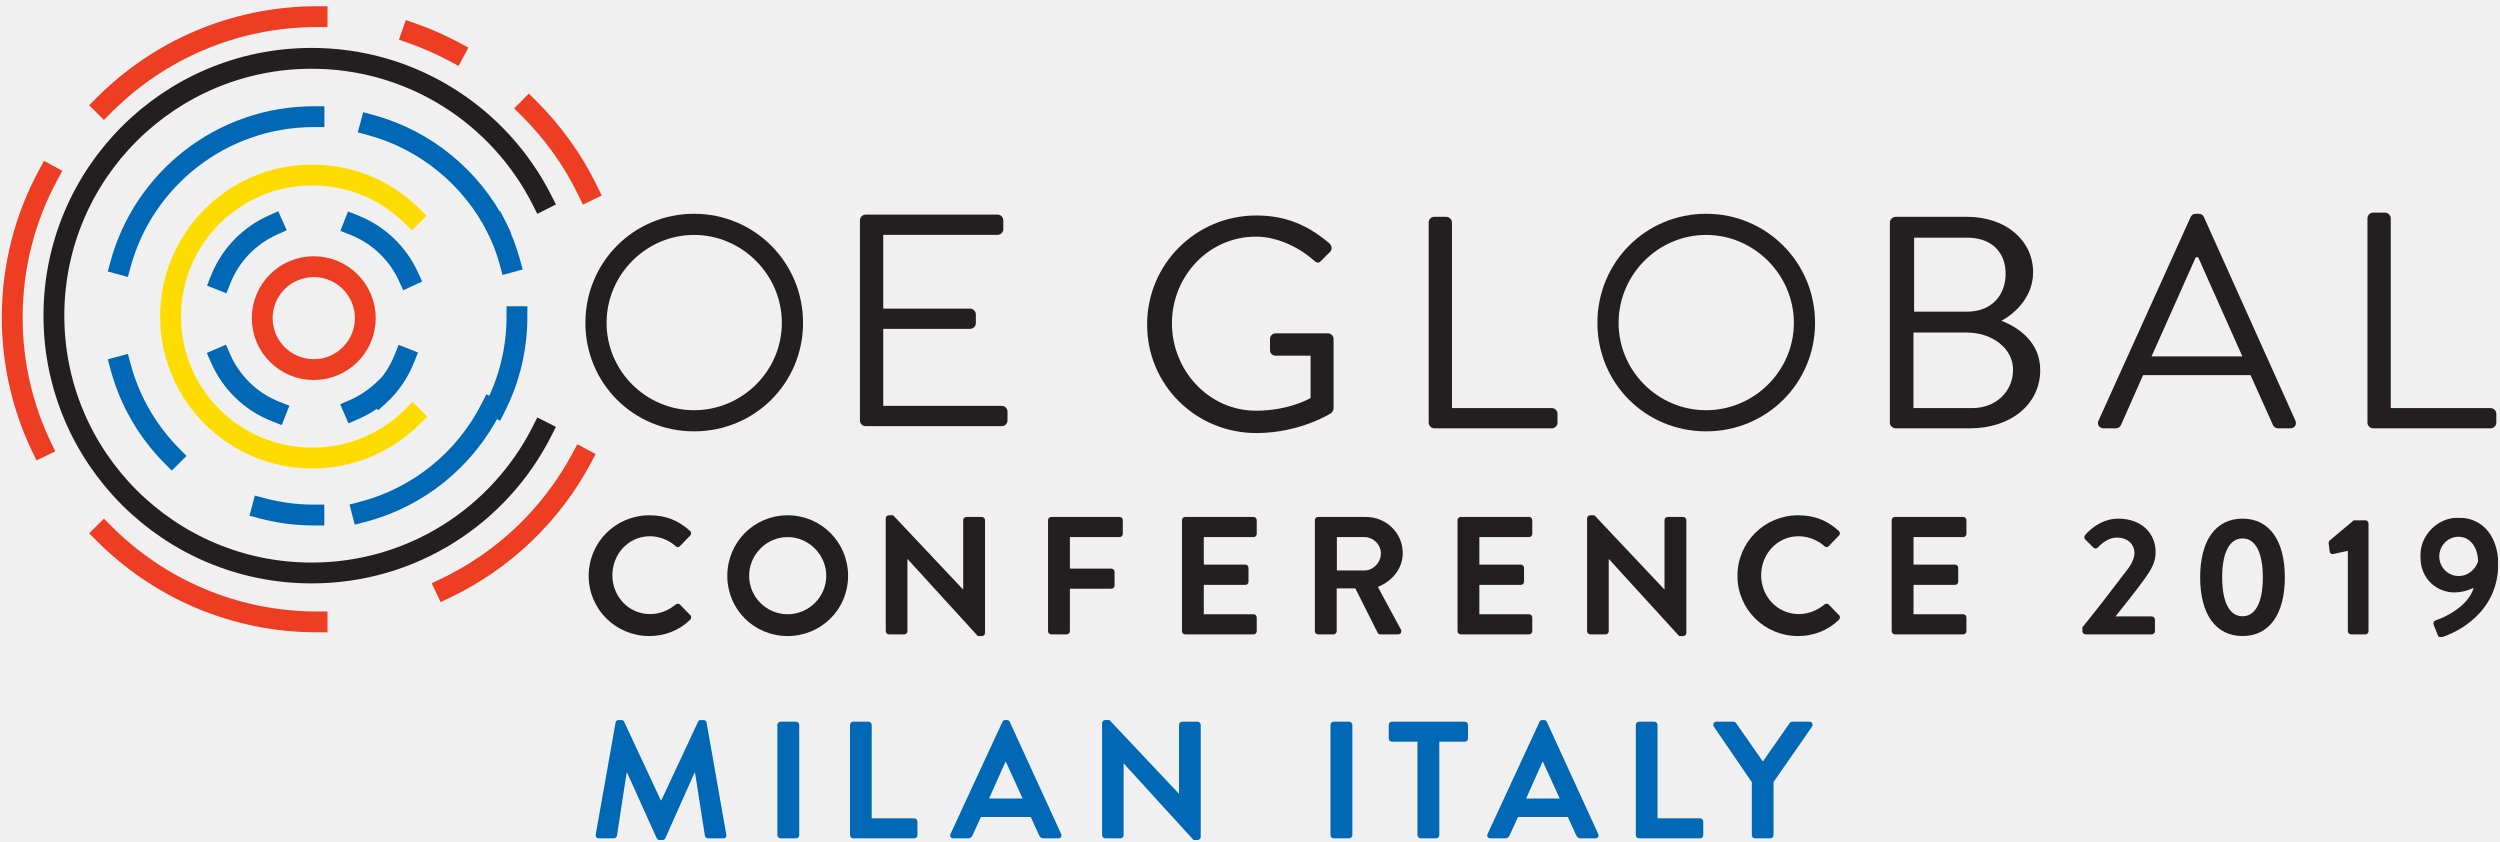
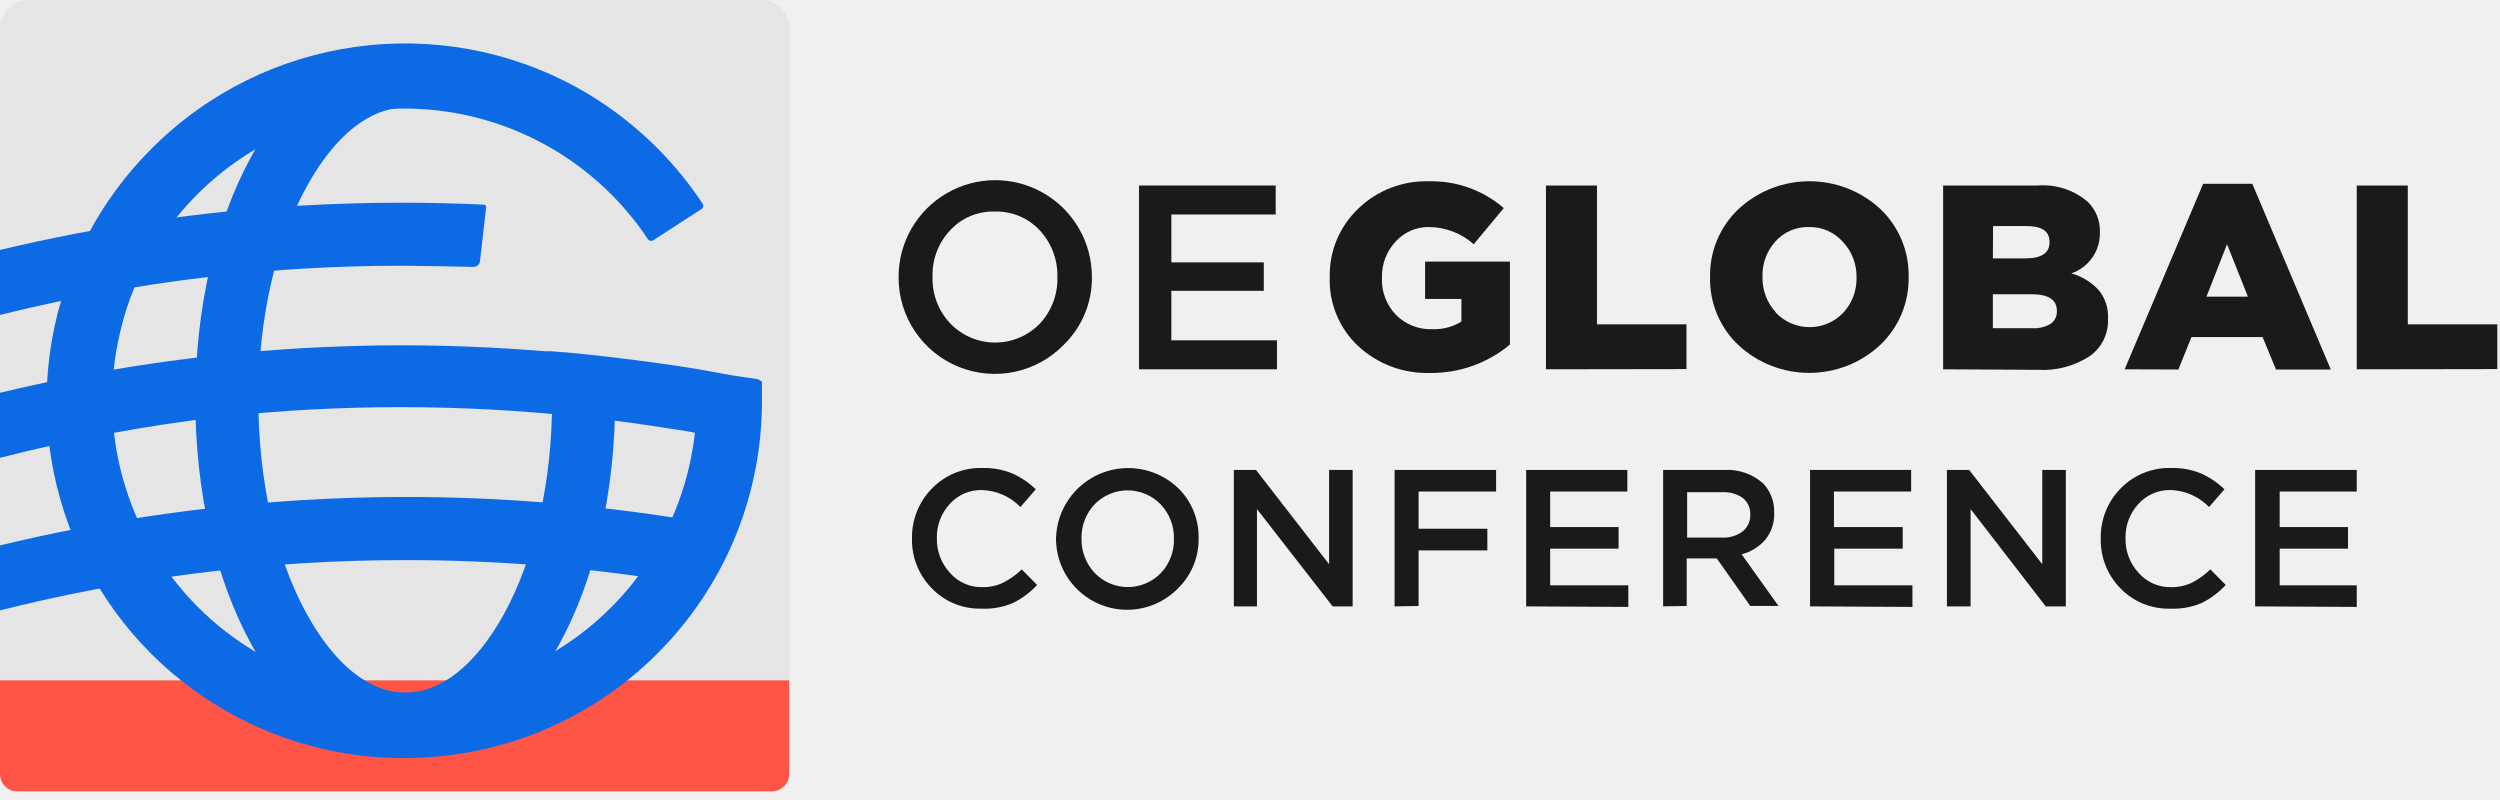
- <svg xmlns="http://www.w3.org/2000/svg" xmlns:xlink="http://www.w3.org/1999/xlink" width="300px" height="101px" viewBox="0 0 300 101" version="1.1">
-   <defs>
-     <polygon id="path-1" points="0.449 0.315 9.804 0.315 9.804 14.672 0.449 14.672" />
-   </defs>
-   <g id="Symbols" stroke="none" stroke-width="1" fill="none" fill-rule="evenodd">
-     <g id="logos/oeglobal19" transform="translate(-12, -6)">
-       <g transform="translate(13, 8)">
-         <path d="M48.467,2 C50.214,2.614 51.901,3.358 53.515,4.222" id="Stroke-1" stroke="#ED3E24" stroke-width="2.5" stroke-linecap="square" />
-         <path d="M11.467,10.629 C17.999,4.064 27.048,0 37.049,0" id="Stroke-3" stroke="#ED3E24" stroke-width="2.5" stroke-linecap="square" />
-         <path d="M3.964,51.577 C1.722,46.886 0.467,41.635 0.467,36.091 C0.467,29.905 2.029,24.084 4.782,19" id="Stroke-5" stroke="#ED3E24" stroke-width="2.5" stroke-linecap="square" />
-         <path d="M37.049,72.629 C27.048,72.629 17.999,68.564 11.467,62" id="Stroke-7" stroke="#ED3E24" stroke-width="2.5" stroke-linecap="square" />
-         <path d="M68.792,53 C65.168,59.779 59.434,65.264 52.467,68.582" id="Stroke-9" stroke="#ED3E24" stroke-width="2.5" stroke-linecap="square" />
-         <path d="M62.467,11 C65.346,13.856 67.746,17.195 69.533,20.884" id="Stroke-11" stroke="#ED3E24" stroke-width="2.5" stroke-linecap="square" />
-         <path d="M64.029,49.775 C58.935,59.849 48.474,66.758 36.398,66.758 C19.315,66.758 5.467,52.934 5.467,35.88 C5.467,18.826 19.315,5 36.398,5 C48.474,5 58.935,11.909 64.029,21.983" id="Stroke-13" stroke="#231F20" stroke-width="2.5" stroke-linecap="square" />
-         <path d="M58.467,25 C59.181,26.413 59.76,27.904 60.186,29.46" id="Stroke-15" stroke="#0068B4" stroke-width="2.5" stroke-linecap="square" />
-         <path d="M43.467,13 C50.099,14.797 55.594,19.357 58.632,25.365" id="Stroke-17" stroke="#0068B4" stroke-width="2.5" stroke-linecap="square" />
-         <path d="M13.467,29.704 C16.24,19.503 25.582,12 36.679,12" id="Stroke-19" stroke="#0068B4" stroke-width="2.5" stroke-linecap="square" />
-         <path d="M19.618,52.703 C16.714,49.775 14.559,46.103 13.467,42" id="Stroke-21" stroke="#0068B4" stroke-width="2.5" stroke-linecap="square" />
-         <path d="M36.665,59.805 C34.522,59.805 32.444,59.525 30.467,59" id="Stroke-23" stroke="#0068B4" stroke-width="2.5" stroke-linecap="square" />
-         <path d="M57.911,47 C54.829,53.092 49.224,57.695 42.467,59.438" id="Stroke-25" stroke="#0068B4" stroke-width="2.5" stroke-linecap="square" />
-         <path d="M61.035,36 C61.035,39.888 60.109,43.559 58.467,46.807" id="Stroke-27" stroke="#0068B4" stroke-width="2.5" stroke-linecap="square" />
-         <path d="M48.508,47.992 C45.43,51.066 41.176,52.967 36.478,52.967 C27.083,52.967 19.467,45.363 19.467,35.983 C19.467,26.604 27.083,19 36.478,19 C41.132,19 45.35,20.866 48.422,23.888" id="Stroke-29" stroke="#FFDC00" stroke-width="2.5" stroke-linecap="square" />
-         <path d="M41.467,25 C44.481,26.184 46.749,28.447 48.002,31.171" id="Stroke-31" stroke="#0068B4" stroke-width="2.5" stroke-linecap="square" />
-         <path d="M25.467,31.575 C26.668,28.525 28.981,26.24 31.759,25" id="Stroke-33" stroke="#0068B4" stroke-width="2.5" stroke-linecap="square" />
-         <path d="M32.101,47.391 C29.006,46.175 26.697,43.822 25.467,41" id="Stroke-35" stroke="#0068B4" stroke-width="2.5" stroke-linecap="square" />
-         <path d="M44.798,45 C43.809,45.903 42.681,46.63 41.467,47.158" id="Stroke-37" stroke="#0068B4" stroke-width="2.5" stroke-linecap="square" />
-         <path d="M47.536,41 C46.842,42.761 45.777,44.268 44.467,45.465" id="Stroke-39" stroke="#0068B4" stroke-width="2.5" stroke-linecap="square" />
-         <path d="M42.839,36.176 C42.839,39.587 40.07,42.352 36.652,42.352 C33.236,42.352 30.467,39.587 30.467,36.176 C30.467,32.765 33.236,30 36.652,30 C40.07,30 42.839,32.765 42.839,36.176 Z" id="Stroke-41" stroke="#ED3E24" stroke-width="2.5" stroke-linecap="square" />
-         <path d="M82.288,47.225 C88.064,47.225 92.822,42.51 92.822,36.744 C92.822,30.979 88.064,26.192 82.288,26.192 C76.513,26.192 71.79,30.979 71.79,36.744 C71.79,42.51 76.513,47.225 82.288,47.225 M82.288,23.653 C89.553,23.653 95.365,29.492 95.365,36.744 C95.365,43.997 89.553,49.763 82.288,49.763 C75.023,49.763 69.247,43.997 69.247,36.744 C69.247,29.492 75.023,23.653 82.288,23.653" id="Fill-43" fill="#231F20" />
-         <path d="M102.192,24.442 C102.192,24.08 102.482,23.753 102.882,23.753 L118.707,23.753 C119.107,23.753 119.397,24.08 119.397,24.442 L119.397,25.494 C119.397,25.857 119.107,26.183 118.707,26.183 L104.989,26.183 L104.989,35.031 L115.414,35.031 C115.777,35.031 116.104,35.358 116.104,35.72 L116.104,36.772 C116.104,37.171 115.777,37.461 115.414,37.461 L104.989,37.461 L104.989,46.708 L119.212,46.708 C119.611,46.708 119.902,47.035 119.902,47.397 L119.902,48.449 C119.902,48.812 119.611,49.138 119.212,49.138 L102.882,49.138 C102.482,49.138 102.192,48.812 102.192,48.449 L102.192,24.442 Z" id="Fill-45" fill="#231F20" />
-         <path d="M149.766,23.857 C153.435,23.857 156.087,25.127 158.557,27.23 C158.847,27.52 158.884,27.955 158.594,28.245 C158.266,28.572 157.867,28.934 157.576,29.261 C157.249,29.623 157.031,29.587 156.632,29.224 C154.78,27.592 152.164,26.396 149.73,26.396 C143.991,26.396 139.632,31.183 139.632,36.804 C139.632,42.388 143.991,47.284 149.73,47.284 C153.726,47.284 156.268,45.761 156.268,45.761 L156.268,40.684 L152.092,40.684 C151.692,40.684 151.401,40.394 151.401,40.031 L151.401,38.689 C151.401,38.29 151.692,38 152.092,38 L158.375,38 C158.739,38 159.029,38.326 159.029,38.689 L159.029,46.993 C159.029,47.175 158.884,47.465 158.739,47.574 C158.739,47.574 155.033,49.967 149.766,49.967 C142.501,49.967 136.653,44.201 136.653,36.948 C136.653,29.696 142.501,23.857 149.766,23.857" id="Fill-47" fill="#231F20" />
-         <path d="M170.44,24.705 C170.44,24.342 170.731,24.016 171.13,24.016 L172.547,24.016 C172.91,24.016 173.237,24.342 173.237,24.705 L173.237,46.971 L185.212,46.971 C185.612,46.971 185.902,47.297 185.902,47.66 L185.902,48.711 C185.902,49.074 185.612,49.4 185.212,49.4 L171.13,49.4 C170.731,49.4 170.44,49.074 170.44,48.711 L170.44,24.705 Z" id="Fill-49" fill="#231F20" />
-         <path d="M203.73,47.225 C209.505,47.225 214.264,42.51 214.264,36.744 C214.264,30.979 209.505,26.192 203.73,26.192 C197.954,26.192 193.232,30.979 193.232,36.744 C193.232,42.51 197.954,47.225 203.73,47.225 M203.73,23.653 C210.995,23.653 216.807,29.492 216.807,36.744 C216.807,43.997 210.995,49.763 203.73,49.763 C196.465,49.763 190.689,43.997 190.689,36.744 C190.689,29.492 196.465,23.653 203.73,23.653" id="Fill-51" fill="#231F20" />
-         <path d="M235.018,35.403 C238.007,35.403 239.675,33.408 239.675,30.87 C239.675,28.259 238.007,26.518 235.018,26.518 L228.693,26.518 L228.693,35.403 L235.018,35.403 Z M235.678,46.971 C238.511,46.971 240.567,44.976 240.567,42.365 C240.567,39.791 238.045,37.905 235.018,37.905 L228.616,37.905 L228.616,46.971 L235.678,46.971 Z M225.783,24.705 C225.783,24.342 226.093,24.016 226.52,24.016 L235.018,24.016 C239.752,24.016 242.973,26.881 242.973,30.688 C242.973,33.481 240.994,35.511 239.17,36.491 C241.227,37.288 243.827,39.065 243.827,42.402 C243.827,46.463 240.373,49.401 235.367,49.401 L226.52,49.401 C226.093,49.401 225.783,49.074 225.783,48.712 L225.783,24.705 Z" id="Fill-53" fill="#231F20" />
-         <path d="M268.085,40.77 C266.305,36.817 264.561,32.828 262.781,28.875 L262.491,28.875 L257.187,40.77 L268.085,40.77 Z M250.831,48.458 L261.873,24.052 C261.982,23.834 262.164,23.653 262.491,23.653 L262.854,23.653 C263.181,23.653 263.363,23.834 263.471,24.052 L274.442,48.458 C274.66,48.929 274.369,49.401 273.824,49.401 L272.372,49.401 C272.044,49.401 271.827,49.182 271.754,49.002 L269.065,43.018 L256.17,43.018 L253.519,49.002 C253.445,49.182 253.228,49.401 252.901,49.401 L251.448,49.401 C250.903,49.401 250.612,48.929 250.831,48.458 Z" id="Fill-55" fill="#231F20" />
-         <path d="M283.096,24.201 C283.096,23.839 283.387,23.512 283.787,23.512 L285.203,23.512 C285.567,23.512 285.893,23.839 285.893,24.201 L285.893,46.971 L297.868,46.971 C298.268,46.971 298.559,47.297 298.559,47.66 L298.559,48.712 C298.559,49.074 298.268,49.4 297.868,49.4 L283.787,49.4 C283.387,49.4 283.096,49.074 283.096,48.712 L283.096,24.201 Z" id="Fill-57" fill="#231F20" />
-         <path d="M76.92,59.834 C78.956,59.834 80.428,60.478 81.799,61.706 C81.981,61.867 81.981,62.109 81.819,62.27 L80.589,63.538 C80.448,63.699 80.247,63.699 80.085,63.538 C79.239,62.793 78.109,62.35 76.981,62.35 C74.4,62.35 72.485,64.504 72.485,67.04 C72.485,69.555 74.42,71.689 77.001,71.689 C78.21,71.689 79.239,71.226 80.085,70.542 C80.247,70.401 80.468,70.421 80.589,70.542 L81.839,71.83 C82.001,71.97 81.96,72.232 81.819,72.373 C80.448,73.701 78.714,74.325 76.92,74.325 C72.888,74.325 69.642,71.125 69.642,67.1 C69.642,63.075 72.888,59.834 76.92,59.834" id="Fill-59" fill="#231F20" />
-         <path d="M93.514,71.709 C96.054,71.709 98.151,69.636 98.151,67.1 C98.151,64.564 96.054,62.451 93.514,62.451 C90.974,62.451 88.897,64.564 88.897,67.1 C88.897,69.636 90.974,71.709 93.514,71.709 M93.514,59.834 C97.546,59.834 100.771,63.075 100.771,67.1 C100.771,71.125 97.546,74.325 93.514,74.325 C89.482,74.325 86.276,71.125 86.276,67.1 C86.276,63.075 89.482,59.834 93.514,59.834" id="Fill-61" fill="#231F20" />
-         <path d="M105.289,60.197 C105.289,59.996 105.471,59.834 105.672,59.834 L106.176,59.834 L114.563,68.73 L114.583,68.73 L114.583,60.418 C114.583,60.217 114.744,60.036 114.966,60.036 L116.821,60.036 C117.023,60.036 117.204,60.217 117.204,60.418 L117.204,73.963 C117.204,74.165 117.023,74.325 116.821,74.325 L116.338,74.325 L107.91,65.088 L107.89,65.088 L107.89,73.742 C107.89,73.943 107.728,74.124 107.507,74.124 L105.672,74.124 C105.471,74.124 105.289,73.943 105.289,73.742 L105.289,60.197 Z" id="Fill-63" fill="#231F20" />
-         <path d="M124.766,60.418 C124.766,60.217 124.927,60.036 125.149,60.036 L133.354,60.036 C133.576,60.036 133.737,60.217 133.737,60.418 L133.737,62.069 C133.737,62.27 133.576,62.451 133.354,62.451 L127.387,62.451 L127.387,66.235 L132.367,66.235 C132.568,66.235 132.749,66.416 132.749,66.617 L132.749,68.268 C132.749,68.469 132.568,68.65 132.367,68.65 L127.387,68.65 L127.387,73.742 C127.387,73.943 127.205,74.124 127.004,74.124 L125.149,74.124 C124.927,74.124 124.766,73.943 124.766,73.742 L124.766,60.418 Z" id="Fill-65" fill="#231F20" />
-         <path d="M140.836,60.418 C140.836,60.217 140.997,60.036 141.219,60.036 L149.424,60.036 C149.646,60.036 149.807,60.217 149.807,60.418 L149.807,62.069 C149.807,62.27 149.646,62.451 149.424,62.451 L143.456,62.451 L143.456,65.752 L148.436,65.752 C148.638,65.752 148.819,65.933 148.819,66.134 L148.819,67.805 C148.819,68.026 148.638,68.187 148.436,68.187 L143.456,68.187 L143.456,71.709 L149.424,71.709 C149.646,71.709 149.807,71.89 149.807,72.092 L149.807,73.742 C149.807,73.943 149.646,74.124 149.424,74.124 L141.219,74.124 C140.997,74.124 140.836,73.943 140.836,73.742 L140.836,60.418 Z" id="Fill-67" fill="#231F20" />
-         <path d="M162.711,66.456 C163.78,66.456 164.707,65.53 164.707,64.404 C164.707,63.337 163.78,62.451 162.711,62.451 L159.425,62.451 L159.425,66.456 L162.711,66.456 Z M156.784,60.418 C156.784,60.217 156.945,60.036 157.167,60.036 L162.933,60.036 C165.352,60.036 167.328,61.968 167.328,64.363 C167.328,66.215 166.098,67.724 164.344,68.429 L167.106,73.541 C167.248,73.802 167.106,74.124 166.764,74.124 L164.647,74.124 C164.465,74.124 164.365,74.024 164.324,73.943 L161.643,68.61 L159.405,68.61 L159.405,73.742 C159.405,73.943 159.223,74.124 159.022,74.124 L157.167,74.124 C156.945,74.124 156.784,73.943 156.784,73.742 L156.784,60.418 Z" id="Fill-69" fill="#231F20" />
-         <path d="M173.902,60.418 C173.902,60.217 174.063,60.036 174.285,60.036 L182.49,60.036 C182.712,60.036 182.873,60.217 182.873,60.418 L182.873,62.069 C182.873,62.27 182.712,62.451 182.49,62.451 L176.522,62.451 L176.522,65.752 L181.502,65.752 C181.704,65.752 181.885,65.933 181.885,66.134 L181.885,67.805 C181.885,68.026 181.704,68.187 181.502,68.187 L176.522,68.187 L176.522,71.709 L182.49,71.709 C182.712,71.709 182.873,71.89 182.873,72.092 L182.873,73.742 C182.873,73.943 182.712,74.124 182.49,74.124 L174.285,74.124 C174.063,74.124 173.902,73.943 173.902,73.742 L173.902,60.418 Z" id="Fill-71" fill="#231F20" />
-         <path d="M189.447,60.197 C189.447,59.996 189.628,59.834 189.83,59.834 L190.334,59.834 L198.721,68.73 L198.741,68.73 L198.741,60.418 C198.741,60.217 198.903,60.036 199.124,60.036 L200.979,60.036 C201.181,60.036 201.362,60.217 201.362,60.418 L201.362,73.963 C201.362,74.165 201.181,74.325 200.979,74.325 L200.495,74.325 L192.068,65.088 L192.048,65.088 L192.048,73.742 C192.048,73.943 191.886,74.124 191.665,74.124 L189.83,74.124 C189.628,74.124 189.447,73.943 189.447,73.742 L189.447,60.197 Z" id="Fill-73" fill="#231F20" />
-         <path d="M214.771,59.834 C216.807,59.834 218.279,60.478 219.65,61.706 C219.831,61.867 219.831,62.109 219.67,62.27 L218.44,63.538 C218.299,63.699 218.097,63.699 217.936,63.538 C217.089,62.793 215.96,62.35 214.831,62.35 C212.251,62.35 210.336,64.504 210.336,67.04 C210.336,69.555 212.271,71.689 214.851,71.689 C216.061,71.689 217.089,71.226 217.936,70.542 C218.097,70.401 218.319,70.421 218.44,70.542 L219.69,71.83 C219.851,71.97 219.811,72.232 219.67,72.373 C218.299,73.701 216.565,74.325 214.771,74.325 C210.738,74.325 207.493,71.125 207.493,67.1 C207.493,63.075 210.738,59.834 214.771,59.834" id="Fill-75" fill="#231F20" />
-         <path d="M226.002,60.418 C226.002,60.217 226.163,60.036 226.385,60.036 L234.59,60.036 C234.812,60.036 234.973,60.217 234.973,60.418 L234.973,62.069 C234.973,62.27 234.812,62.451 234.59,62.451 L228.622,62.451 L228.622,65.752 L233.602,65.752 C233.804,65.752 233.985,65.933 233.985,66.134 L233.985,67.805 C233.985,68.026 233.804,68.187 233.602,68.187 L228.622,68.187 L228.622,71.709 L234.59,71.709 C234.812,71.709 234.973,71.89 234.973,72.092 L234.973,73.742 C234.973,73.943 234.812,74.124 234.59,74.124 L226.385,74.124 C226.163,74.124 226.002,73.943 226.002,73.742 L226.002,60.418 Z" id="Fill-77" fill="#231F20" />
-         <path d="M248.886,73.279 C250.216,71.669 252.757,68.368 254.108,66.577 C254.733,65.812 255.136,65.027 255.136,64.343 C255.136,63.437 254.45,62.512 252.999,62.512 C252.031,62.512 251.205,63.196 250.741,63.699 C250.58,63.86 250.358,63.86 250.196,63.699 L249.229,62.733 C249.108,62.612 249.068,62.371 249.209,62.21 C249.209,62.21 250.781,60.237 253.18,60.237 C256.063,60.237 257.676,62.069 257.676,64.242 C257.676,65.551 257.112,66.376 256.325,67.503 C255.458,68.731 253.926,70.623 252.858,71.971 L257.212,71.971 C257.414,71.971 257.595,72.152 257.595,72.353 L257.595,73.742 C257.595,73.943 257.414,74.124 257.212,74.124 L249.269,74.124 C249.047,74.124 248.886,73.943 248.886,73.742 L248.886,73.279 Z" id="Fill-79" fill="#231F20" />
-         <path d="M270.54,67.281 C270.54,64.303 269.653,62.612 268.1,62.612 C266.548,62.612 265.661,64.303 265.661,67.281 C265.661,70.28 266.548,71.951 268.1,71.951 C269.653,71.951 270.54,70.28 270.54,67.281 M263.019,67.281 C263.019,62.874 264.874,60.237 268.1,60.237 C271.325,60.237 273.181,62.874 273.181,67.281 C273.181,71.689 271.325,74.325 268.1,74.325 C264.874,74.325 263.019,71.689 263.019,67.281" id="Fill-81" fill="#231F20" />
-         <path d="M280.742,64.101 L278.968,64.484 C278.787,64.524 278.585,64.403 278.565,64.222 L278.444,63.236 C278.424,63.075 278.464,62.954 278.545,62.873 L281.448,60.438 L282.86,60.438 C283.061,60.438 283.222,60.619 283.222,60.821 L283.222,73.742 C283.222,73.943 283.061,74.124 282.86,74.124 L281.126,74.124 C280.904,74.124 280.742,73.943 280.742,73.742 L280.742,64.101 Z" id="Fill-83" fill="#231F20" />
-         <g id="Group-87" transform="translate(288.983, 59.8015)">
-           <mask id="mask-2" fill="white">
-             <use xlink:href="#path-1" />
-           </mask>
-           <g id="Clip-86" />
-           <path d="M7.385,5.568 C7.385,4.199 6.659,2.609 5.026,2.609 C3.756,2.609 2.728,3.696 2.728,4.964 C2.728,6.252 3.756,7.319 5.046,7.319 C6.376,7.319 7.163,6.292 7.385,5.568 M2.425,12.592 C3.373,12.29 6.236,10.942 6.861,8.727 C6.518,8.929 5.51,9.291 4.562,9.291 C2.546,9.291 0.449,7.802 0.449,4.924 C0.449,2.388 2.526,0.315 5.006,0.315 C8.171,0.315 9.804,2.851 9.804,5.87 C9.804,11.746 4.824,14.081 3.091,14.645 C2.808,14.725 2.606,14.625 2.526,14.363 L2.062,13.175 C1.961,12.934 2.042,12.713 2.425,12.592" id="Fill-85" fill="#231F20" mask="url(#mask-2)" />
+ <svg xmlns="http://www.w3.org/2000/svg" viewBox="0 0 150 48" version="1.1">
+   <g id="Page-1" stroke="none" stroke-width="1" fill="none" fill-rule="evenodd">
+     <g id="Home---Tablet-Landscape" transform="translate(-49, -24)">
+       <g id="logos/oeglobalconf" transform="translate(49, 24)">
+         <g id="oeglobal">
+           <path d="M63.84,20.672 C62.204,22.365 59.705,22.895 57.524,22.012 C55.342,21.13 53.914,19.011 53.916,16.657 L53.916,16.625 C53.91,14.553 55.01,12.636 56.801,11.595 C58.592,10.554 60.803,10.548 62.6,11.579 C64.397,12.609 65.508,14.521 65.514,16.592 L65.514,16.625 C65.532,18.146 64.928,19.609 63.84,20.672 L63.84,20.672 Z M57.023,19.414 C57.727,20.142 58.696,20.553 59.708,20.553 C60.721,20.553 61.69,20.142 62.394,19.414 C63.094,18.662 63.471,17.665 63.444,16.638 L63.444,16.605 C63.467,15.573 63.085,14.572 62.381,13.816 C61.683,13.069 60.697,12.66 59.676,12.694 C58.663,12.665 57.688,13.077 57.003,13.823 C56.302,14.571 55.924,15.567 55.952,16.592 L55.952,16.625 C55.924,17.66 56.309,18.664 57.023,19.414 Z" id="Shape" fill="#1A1A1A" fill-rule="nonzero" />
+           <polygon id="Path" fill="#1A1A1A" fill-rule="nonzero" points="68.342 22.158 68.342 11.131 76.541 11.131 76.541 12.869 70.281 12.869 70.281 15.743 75.827 15.743 75.827 17.449 70.281 17.449 70.281 20.419 76.618 20.419 76.618 22.158" />
+           <path d="M85.79,22.378 C84.197,22.425 82.65,21.843 81.483,20.757 C80.356,19.697 79.737,18.204 79.784,16.657 L79.784,16.625 C79.75,15.082 80.367,13.597 81.483,12.532 C82.618,11.426 84.154,10.829 85.738,10.878 C87.383,10.837 88.983,11.41 90.227,12.486 L88.424,14.653 C87.685,13.997 86.733,13.631 85.745,13.622 C84.976,13.609 84.24,13.931 83.728,14.504 C83.187,15.089 82.896,15.861 82.917,16.657 L82.917,16.69 C82.886,17.509 83.191,18.305 83.76,18.895 C84.33,19.468 85.112,19.779 85.92,19.751 C86.54,19.778 87.154,19.62 87.684,19.297 L87.684,17.935 L85.505,17.935 L85.505,15.697 L90.597,15.697 L90.597,20.672 C89.25,21.797 87.545,22.402 85.79,22.378 L85.79,22.378 Z" id="Path" fill="#1A1A1A" fill-rule="nonzero" />
+           <polygon id="Path" fill="#1A1A1A" fill-rule="nonzero" points="92.757 22.158 92.757 11.131 95.818 11.131 95.818 19.459 101.189 19.459 101.189 22.145" />
+           <path d="M112.806,20.705 C110.408,22.929 106.701,22.929 104.303,20.705 C103.19,19.651 102.573,18.177 102.603,16.644 L102.603,16.612 C102.576,15.074 103.198,13.595 104.316,12.538 C106.716,10.321 110.419,10.321 112.819,12.538 C113.93,13.594 114.547,15.067 114.519,16.599 L114.519,16.631 C114.543,18.169 113.922,19.647 112.806,20.705 L112.806,20.705 Z M106.547,18.759 C107.075,19.315 107.808,19.629 108.574,19.629 C109.34,19.629 110.073,19.315 110.601,18.759 C111.126,18.189 111.409,17.438 111.392,16.664 L111.392,16.631 C111.406,15.85 111.115,15.094 110.582,14.523 C110.069,13.936 109.324,13.606 108.545,13.622 C107.778,13.597 107.039,13.913 106.528,14.484 C106.01,15.055 105.731,15.803 105.749,16.573 L105.749,16.605 C105.729,17.393 106.015,18.158 106.547,18.739 L106.547,18.759 Z" id="Shape" fill="#1A1A1A" fill-rule="nonzero" />
+           <path d="M116.588,22.158 L116.588,11.131 L122.264,11.131 C123.362,11.044 124.448,11.402 125.28,12.123 C125.753,12.594 126.011,13.24 125.994,13.907 L125.994,13.939 C126.022,15.047 125.329,16.045 124.281,16.404 C124.907,16.579 125.472,16.923 125.916,17.397 C126.311,17.877 126.512,18.488 126.48,19.109 L126.48,19.142 C126.516,20.025 126.101,20.866 125.377,21.373 C124.461,21.967 123.38,22.254 122.29,22.19 L116.588,22.158 Z M119.572,15.503 L121.518,15.503 C122.484,15.503 122.971,15.185 122.971,14.543 L122.971,14.51 C122.971,13.862 122.504,13.563 121.576,13.563 L119.585,13.563 L119.572,15.503 Z M119.572,19.693 L121.946,19.693 C122.325,19.714 122.701,19.624 123.029,19.434 C123.279,19.267 123.424,18.981 123.412,18.681 L123.412,18.649 C123.412,17.987 122.912,17.656 121.914,17.656 L119.572,17.656 L119.572,19.693 Z" id="Shape" fill="#1A1A1A" fill-rule="nonzero" />
+           <path d="M127.479,22.158 L132.188,11.027 L135.139,11.027 L139.849,22.171 L136.56,22.171 L135.756,20.225 L131.488,20.225 L130.703,22.171 L127.479,22.158 Z M132.389,17.799 L134.874,17.799 L133.622,14.653 L132.389,17.799 Z" id="Shape" fill="#1A1A1A" fill-rule="nonzero" />
+           <polygon id="Path" fill="#1A1A1A" fill-rule="nonzero" points="141.405 22.158 141.405 11.131 144.467 11.131 144.467 19.459 149.838 19.459 149.838 22.145" />
+           <path d="M58.884,36.519 C57.768,36.547 56.691,36.107 55.914,35.306 C55.127,34.512 54.696,33.433 54.72,32.316 L54.72,32.316 C54.697,31.195 55.127,30.112 55.914,29.312 C56.705,28.495 57.805,28.047 58.943,28.08 C59.562,28.063 60.179,28.176 60.752,28.411 C61.268,28.644 61.74,28.964 62.147,29.358 L61.226,30.422 C60.621,29.797 59.798,29.432 58.93,29.403 C58.189,29.381 57.477,29.687 56.984,30.24 C56.47,30.797 56.193,31.532 56.212,32.29 L56.212,32.29 C56.193,33.063 56.477,33.812 57.003,34.378 C57.493,34.937 58.206,35.248 58.949,35.228 C59.377,35.236 59.801,35.145 60.188,34.962 C60.598,34.753 60.974,34.484 61.304,34.164 L62.225,35.098 C61.809,35.548 61.315,35.918 60.765,36.188 C60.17,36.435 59.528,36.548 58.884,36.519 Z" id="Path" fill="#1A1A1A" fill-rule="nonzero" />
+           <path d="M70.703,35.28 C69.495,36.535 67.645,36.929 66.03,36.277 C64.415,35.625 63.358,34.057 63.36,32.316 L63.36,32.316 C63.4,30.592 64.458,29.056 66.054,28.404 C67.65,27.753 69.481,28.109 70.716,29.312 C71.506,30.099 71.939,31.175 71.916,32.29 L71.916,32.29 C71.936,33.41 71.498,34.491 70.703,35.28 L70.703,35.28 Z M65.682,34.378 C66.203,34.918 66.92,35.223 67.67,35.223 C68.42,35.223 69.138,34.918 69.658,34.378 C70.177,33.824 70.456,33.088 70.437,32.329 L70.437,32.329 C70.453,31.564 70.169,30.823 69.645,30.266 C69.125,29.726 68.407,29.422 67.657,29.422 C66.908,29.422 66.19,29.726 65.669,30.266 C65.151,30.821 64.871,31.557 64.891,32.316 L64.891,32.316 C64.874,33.08 65.158,33.821 65.682,34.378 L65.682,34.378 Z" id="Shape" fill="#1A1A1A" fill-rule="nonzero" />
+           <polygon id="Path" fill="#1A1A1A" fill-rule="nonzero" points="74.03 36.383 74.03 28.197 75.36 28.197 79.745 33.853 79.745 28.197 81.159 28.197 81.159 36.383 79.959 36.383 75.418 30.545 75.418 36.383" />
+           <polygon id="Path" fill="#1A1A1A" fill-rule="nonzero" points="83.676 36.383 83.676 28.197 89.766 28.197 89.766 29.494 85.116 29.494 85.116 31.725 89.241 31.725 89.241 33.023 85.116 33.023 85.116 36.357" />
+           <polygon id="Path" fill="#1A1A1A" fill-rule="nonzero" points="91.57 36.383 91.57 28.197 97.641 28.197 97.641 29.494 93.01 29.494 93.01 31.622 97.116 31.622 97.116 32.919 93.01 32.919 93.01 35.118 97.699 35.118 97.699 36.415" />
+           <path d="M99.788,36.383 L99.788,28.197 L103.44,28.197 C104.305,28.143 105.155,28.437 105.801,29.014 C106.243,29.493 106.476,30.127 106.45,30.778 L106.45,30.778 C106.474,31.356 106.287,31.923 105.924,32.374 C105.55,32.807 105.052,33.115 104.497,33.256 L106.709,36.357 L105.016,36.357 L103.005,33.503 L101.202,33.503 L101.202,36.357 L99.788,36.383 Z M101.228,32.257 L103.33,32.257 C103.772,32.279 104.208,32.146 104.562,31.881 C104.861,31.64 105.029,31.272 105.016,30.889 L105.016,30.889 C105.037,30.503 104.873,30.129 104.575,29.883 C104.209,29.629 103.768,29.506 103.323,29.533 L101.228,29.533 L101.228,32.257 Z" id="Shape" fill="#1A1A1A" fill-rule="nonzero" />
+           <polygon id="Path" fill="#1A1A1A" fill-rule="nonzero" points="108.603 36.383 108.603 28.197 114.668 28.197 114.668 29.494 110.037 29.494 110.037 31.622 114.162 31.622 114.162 32.919 110.056 32.919 110.056 35.118 114.746 35.118 114.746 36.415" />
+           <polygon id="Path" fill="#1A1A1A" fill-rule="nonzero" points="116.815 36.383 116.815 28.197 118.151 28.197 122.536 33.853 122.536 28.197 123.95 28.197 123.95 36.383 122.744 36.383 118.236 30.545 118.236 36.383" />
+           <path d="M130.203,36.519 C129.087,36.547 128.01,36.107 127.232,35.306 C126.448,34.511 126.019,33.432 126.045,32.316 L126.045,32.316 C126.02,31.195 126.448,30.112 127.232,29.312 C128.025,28.495 129.124,28.048 130.262,28.08 C130.881,28.063 131.498,28.175 132.071,28.411 C132.587,28.644 133.059,28.964 133.466,29.358 L132.545,30.422 C131.94,29.797 131.117,29.432 130.249,29.403 C129.508,29.382 128.797,29.688 128.303,30.24 C127.789,30.797 127.512,31.532 127.531,32.29 L127.531,32.29 C127.511,33.063 127.796,33.812 128.322,34.378 C128.813,34.936 129.526,35.248 130.268,35.228 C130.698,35.236 131.124,35.145 131.514,34.962 C131.92,34.752 132.294,34.483 132.623,34.164 L133.544,35.098 C133.128,35.548 132.634,35.918 132.084,36.188 C131.489,36.436 130.847,36.549 130.203,36.519 L130.203,36.519 Z" id="Path" fill="#1A1A1A" fill-rule="nonzero" />
+           <polygon id="Path" fill="#1A1A1A" fill-rule="nonzero" points="135.308 36.383 135.308 28.197 141.405 28.197 141.405 29.494 136.781 29.494 136.781 31.622 140.88 31.622 140.88 32.919 136.781 32.919 136.781 35.118 141.405 35.118 141.405 36.415" />
+           <rect id="Rectangle" fill="#E5E5E5" fill-rule="nonzero" x="0" y="0" width="47.371" height="47.481" rx="1.7" />
+           <path d="M0,40.819 L47.351,40.819 L47.351,46.45 C47.351,47.019 46.89,47.481 46.32,47.481 L1.031,47.481 C0.464,47.481 0.004,47.023 0,46.456 L0,40.819 Z" id="Path" fill="#FF5547" fill-rule="nonzero" />
+           <path d="M24.318,45.36 C20.737,45.36 17.462,42.992 15.094,38.685 C12.921,34.735 11.721,29.526 11.721,24.019 C11.721,18.512 12.921,13.304 15.094,9.36 C17.462,5.053 20.757,2.679 24.318,2.679 C25.319,2.738 26.101,3.567 26.101,4.57 C26.101,5.573 25.319,6.402 24.318,6.461 C22.177,6.461 20.082,8.141 18.409,11.183 C16.534,14.582 15.503,19.142 15.503,24 C15.503,28.858 16.534,33.444 18.409,36.843 C20.082,39.885 22.177,41.559 24.318,41.559 C26.458,41.559 28.541,39.905 30.227,36.863 C32.095,33.464 33.126,28.904 33.126,24.019 C33.185,23.018 34.014,22.236 35.017,22.236 C36.02,22.236 36.849,23.018 36.908,24.019 C36.908,29.526 35.708,34.735 33.542,38.685 C31.168,42.992 27.892,45.36 24.318,45.36 Z" id="Path" fill="#0D6AE5" fill-rule="nonzero" />
+           <path d="M-4.60892585e-15,32.724 C5.92,31.293 11.954,30.386 18.032,30.013 C20.128,29.883 22.268,29.818 24.376,29.818 C29.765,29.821 35.145,30.237 40.469,31.064 L42.337,31.356 L41.754,35.098 L39.885,34.806 C34.754,34.008 29.569,33.607 24.376,33.606 C22.339,33.606 20.283,33.665 18.259,33.788 C12.098,34.167 5.986,35.116 -4.60892585e-15,36.623" id="Path" fill="#0D6AE5" fill-rule="nonzero" />
+           <path d="M0,23.565 C5.938,22.147 11.99,21.253 18.084,20.893 C20.069,20.783 22.093,20.718 24.091,20.718 C26.945,20.718 29.838,20.841 32.698,21.075 L33.062,21.075 L33.885,21.139 L33.944,21.139 C35.741,21.308 37.602,21.529 39.477,21.788 L40.618,21.95 L40.618,21.95 L41.916,22.158 L41.916,22.158 L43.92,22.521 L45.444,22.748 C45.592,22.783 45.692,22.921 45.678,23.072 L45.418,26.653 L43.2,26.238 C42.551,26.115 41.903,25.998 41.17,25.868 L39.872,25.667 L37.926,25.375 L36.162,25.148 L34.865,25.012 C27.671,24.234 20.414,24.234 13.219,25.012 C8.762,25.531 4.346,26.352 0,27.47" id="Path" fill="#0D6AE5" fill-rule="nonzero" />
+           <path d="M0,18.895 C5.99,17.408 12.105,16.477 18.266,16.112 C20.212,16.002 22.158,15.944 24.104,15.944 C24.999,15.944 27.224,15.989 28.411,16.015 C28.609,16.016 28.777,15.868 28.8,15.671 L29.17,12.428 C29.173,12.391 29.161,12.354 29.137,12.326 C29.112,12.297 29.077,12.281 29.04,12.279 C27.399,12.201 25.738,12.162 24.104,12.162 C22.093,12.162 20.063,12.221 18.065,12.337 C11.977,12.689 5.931,13.579 0,14.997" id="Path" fill="#0D6AE5" fill-rule="nonzero" />
+           <path d="M26.076,45.405 C17.095,46.194 8.582,41.271 4.786,33.094 C0.991,24.916 2.726,15.236 9.126,8.886 C15.896,2.123 26.325,0.657 34.696,5.293 C37.703,6.975 40.262,9.353 42.162,12.227 C42.196,12.277 42.208,12.338 42.196,12.397 C42.184,12.455 42.148,12.506 42.097,12.538 L39.191,14.419 C39.084,14.486 38.943,14.454 38.874,14.348 C35.557,9.36 29.926,6.407 23.937,6.516 C17.948,6.625 12.428,9.781 9.295,14.886 C8.324,16.431 7.62,18.128 7.213,19.907 C5.79,25.851 7.557,32.108 11.88,36.428 C16.204,40.749 22.461,42.512 28.404,41.085 C30.184,40.681 31.882,39.977 33.425,39.003 C38.632,35.811 41.803,30.14 41.799,24.032 L41.799,22.865 L44.672,22.703 L45.632,22.845 C45.681,22.852 45.717,22.894 45.717,22.943 L45.717,24.026 C45.741,35.182 37.194,44.486 26.076,45.405 Z" id="Path" fill="#0D6AE5" fill-rule="nonzero" />
        </g>
-         <path d="M72.872,84.704 C72.892,84.544 73.012,84.404 73.233,84.404 L73.553,84.404 C73.714,84.404 73.833,84.484 73.893,84.604 L78.3,94.042 L78.36,94.042 L82.767,84.604 C82.827,84.484 82.927,84.404 83.108,84.404 L83.428,84.404 C83.648,84.404 83.769,84.544 83.789,84.704 L86.152,98.141 C86.212,98.422 86.052,98.601 85.791,98.601 L83.969,98.601 C83.789,98.601 83.628,98.442 83.588,98.301 L82.406,90.723 L82.346,90.723 L78.841,98.581 C78.801,98.702 78.681,98.801 78.5,98.801 L78.14,98.801 C77.96,98.801 77.86,98.702 77.799,98.581 L74.254,90.723 L74.194,90.723 L73.032,98.301 C73.012,98.442 72.852,98.601 72.672,98.601 L70.869,98.601 C70.608,98.601 70.448,98.422 70.488,98.141 L72.872,84.704 Z" id="Fill-88" fill="#0068B4" />
-         <path d="M92.284,84.984 C92.284,84.784 92.465,84.604 92.666,84.604 L94.528,84.604 C94.729,84.604 94.908,84.784 94.908,84.984 L94.908,98.222 C94.908,98.421 94.729,98.601 94.528,98.601 L92.666,98.601 C92.465,98.601 92.284,98.421 92.284,98.222 L92.284,84.984 Z" id="Fill-90" fill="#0068B4" />
-         <path d="M100.999,84.984 C100.999,84.784 101.16,84.604 101.38,84.604 L103.223,84.604 C103.423,84.604 103.603,84.784 103.603,84.984 L103.603,96.202 L108.711,96.202 C108.931,96.202 109.092,96.382 109.092,96.582 L109.092,98.222 C109.092,98.421 108.931,98.601 108.711,98.601 L101.38,98.601 C101.16,98.601 100.999,98.421 100.999,98.222 L100.999,84.984 Z" id="Fill-92" fill="#0068B4" />
-         <path d="M121.713,93.822 L119.71,89.423 L119.65,89.423 L117.687,93.822 L121.713,93.822 Z M113.06,98.082 L119.289,84.624 C119.349,84.504 119.449,84.404 119.63,84.404 L119.83,84.404 C120.03,84.404 120.11,84.504 120.171,84.624 L126.34,98.082 C126.46,98.342 126.3,98.602 125.999,98.602 L124.257,98.602 C123.956,98.602 123.816,98.482 123.676,98.202 L122.694,96.042 L116.705,96.042 L115.724,98.202 C115.644,98.402 115.463,98.602 115.143,98.602 L113.4,98.602 C113.1,98.602 112.939,98.342 113.06,98.082 Z" id="Fill-94" fill="#0068B4" />
-         <path d="M131.25,84.764 C131.25,84.564 131.431,84.404 131.631,84.404 L132.132,84.404 L140.464,93.242 L140.484,93.242 L140.484,84.984 C140.484,84.784 140.645,84.604 140.865,84.604 L142.708,84.604 C142.908,84.604 143.088,84.784 143.088,84.984 L143.088,98.441 C143.088,98.641 142.908,98.801 142.708,98.801 L142.227,98.801 L133.854,89.623 L133.834,89.623 L133.834,98.222 C133.834,98.421 133.674,98.601 133.454,98.601 L131.631,98.601 C131.431,98.601 131.25,98.421 131.25,98.222 L131.25,84.764 Z" id="Fill-96" fill="#0068B4" />
-         <path d="M158.657,84.984 C158.657,84.784 158.836,84.604 159.037,84.604 L160.9,84.604 C161.1,84.604 161.281,84.784 161.281,84.984 L161.281,98.222 C161.281,98.421 161.1,98.601 160.9,98.601 L159.037,98.601 C158.836,98.601 158.657,98.421 158.657,98.222 L158.657,84.984 Z" id="Fill-98" fill="#0068B4" />
-         <path d="M169.094,87.003 L166.03,87.003 C165.809,87.003 165.648,86.823 165.648,86.623 L165.648,84.984 C165.648,84.784 165.809,84.604 166.03,84.604 L174.782,84.604 C175.003,84.604 175.163,84.784 175.163,84.984 L175.163,86.623 C175.163,86.823 175.003,87.003 174.782,87.003 L171.718,87.003 L171.718,98.222 C171.718,98.421 171.538,98.601 171.337,98.601 L169.474,98.601 C169.274,98.601 169.094,98.421 169.094,98.222 L169.094,87.003 Z" id="Fill-100" fill="#0068B4" />
-         <path d="M186.162,93.822 L184.158,89.423 L184.099,89.423 L182.135,93.822 L186.162,93.822 Z M177.509,98.082 L183.738,84.624 C183.798,84.504 183.898,84.404 184.079,84.404 L184.279,84.404 C184.479,84.404 184.559,84.504 184.619,84.624 L190.789,98.082 C190.909,98.342 190.749,98.602 190.449,98.602 L188.706,98.602 C188.405,98.602 188.265,98.482 188.125,98.202 L187.143,96.042 L181.154,96.042 L180.173,98.202 C180.092,98.402 179.912,98.602 179.592,98.602 L177.849,98.602 C177.549,98.602 177.388,98.342 177.509,98.082 Z" id="Fill-102" fill="#0068B4" />
-         <path d="M195.298,84.984 C195.298,84.784 195.458,84.604 195.679,84.604 L197.522,84.604 C197.722,84.604 197.902,84.784 197.902,84.984 L197.902,96.202 L203.01,96.202 C203.23,96.202 203.391,96.382 203.391,96.582 L203.391,98.222 C203.391,98.421 203.23,98.601 203.01,98.601 L195.679,98.601 C195.458,98.601 195.298,98.421 195.298,98.222 L195.298,84.984 Z" id="Fill-104" fill="#0068B4" />
-         <path d="M209.221,91.863 L204.654,85.184 C204.494,84.924 204.654,84.604 204.974,84.604 L207.018,84.604 C207.178,84.604 207.278,84.704 207.338,84.784 L210.543,89.383 L213.748,84.784 C213.808,84.704 213.908,84.604 214.069,84.604 L216.132,84.604 C216.452,84.604 216.612,84.924 216.452,85.184 L211.825,91.843 L211.825,98.222 C211.825,98.422 211.645,98.602 211.444,98.602 L209.602,98.602 C209.381,98.602 209.221,98.422 209.221,98.222 L209.221,91.863 Z" id="Fill-106" fill="#0068B4" />
      </g>
    </g>
  </g>
</svg>
